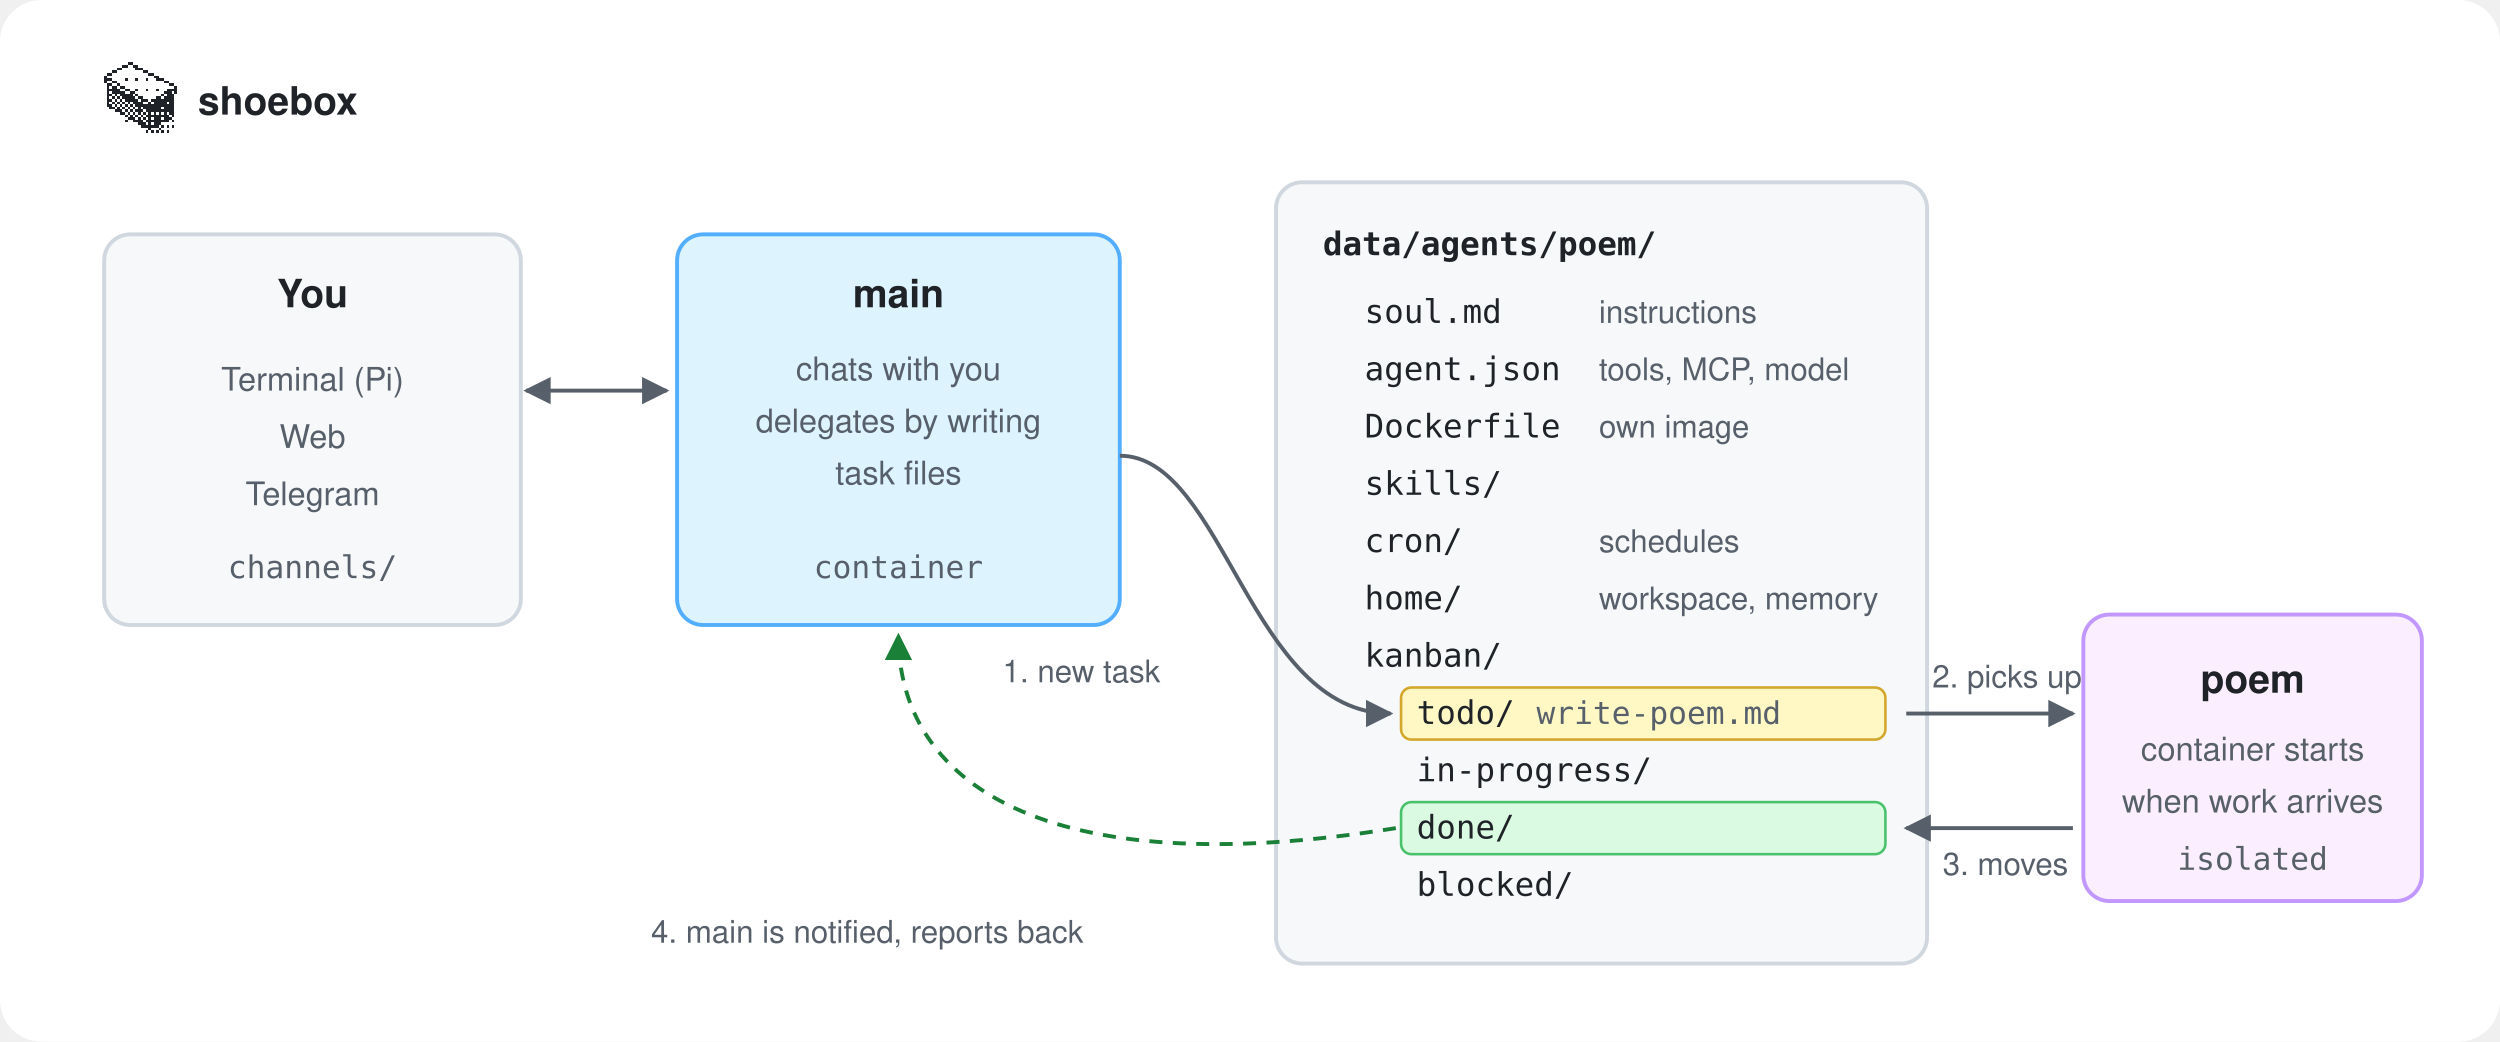
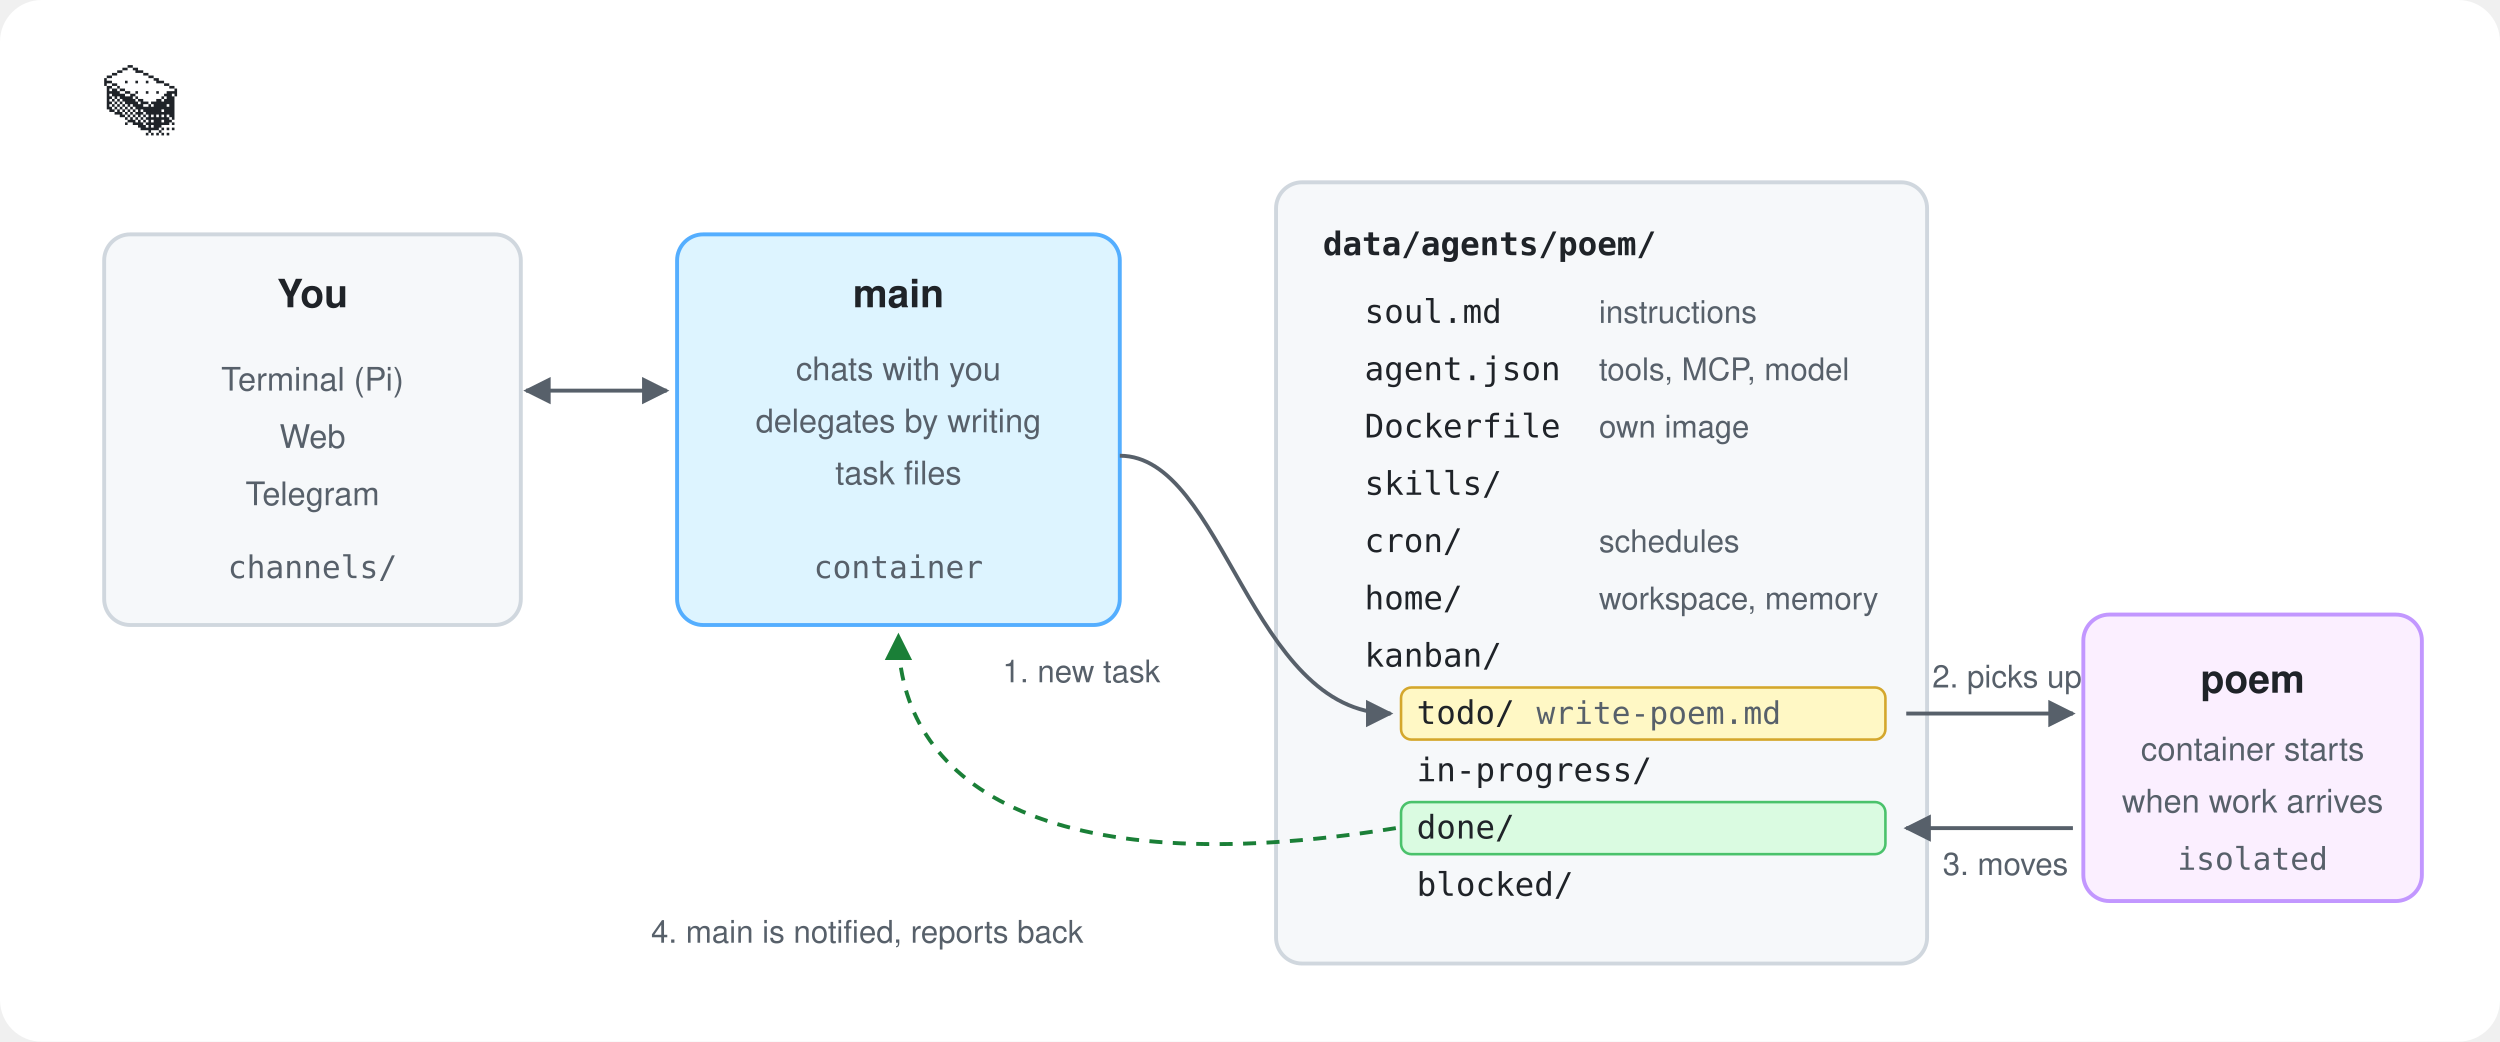
<svg xmlns="http://www.w3.org/2000/svg" viewBox="0 0 960 400" font-family="-apple-system, BlinkMacSystemFont, 'Segoe UI', Helvetica, Arial, sans-serif">
  <defs>
    <marker id="a" viewBox="0 0 10 10" refX="9" refY="5" markerWidth="7" markerHeight="7" orient="auto-start-reverse">
      <path d="M0 0L10 5L0 10z" fill="#57606a" />
    </marker>
    <marker id="g" viewBox="0 0 10 10" refX="9" refY="5" markerWidth="7" markerHeight="7" orient="auto-start-reverse">
      <path d="M0 0L10 5L0 10z" fill="#1a7f37" />
    </marker>
  </defs>
  <style>
    .t{font-size:15px;font-weight:600;fill:#1f2328}
    .s{font-size:12.5px;fill:#57606a}
    .m{font-family:ui-monospace,SFMono-Regular,Menlo,monospace;font-size:12.5px;fill:#1f2328}
    .k{font-family:ui-monospace,SFMono-Regular,Menlo,monospace;font-size:12px;fill:#57606a}
    .l{font-size:12px;fill:#57606a}
    .box{fill:#f6f8fa;stroke:#d0d7de;stroke-width:1.5}
  </style>
  <rect width="960" height="400" rx="16" fill="#ffffff" />
-   <path transform="translate(40 23)" fill="#1f2328" shape-rendering="crispEdges" d="M9 1h2v1h-2zM7 2h2v1h-2zM11 2h2v1h-2zM5 3h2v1h-2zM12 3h3v1h-3zM3 4h2v1h-2zM15 4h2v1h-2zM1 5h2v1h-2zM17 5h2v1h-2zM0 6h1v1h-1zM19 6h2v1h-2zM0 7h3v1h-3zM8 7h1v1h-1zM12 7h1v1h-1zM16 7h1v1h-1zM20 7h3v1h-3zM0 8h1v1h-1zM3 8h2v1h-2zM23 8h2v1h-2zM1 9h2v1h-2zM5 9h1v1h-1zM25 9h2v1h-2zM1 10h1v1h-1zM3 10h2v1h-2zM6 10h2v1h-2zM27 10h1v1h-1zM1 11h5v1h-5zM8 11h2v1h-2zM12 11h1v1h-1zM16 11h1v1h-1zM20 11h1v1h-1zM24 11h4v1h-4zM1 12h1v1h-1zM3 12h5v1h-5zM10 12h2v1h-2zM23 12h3v1h-3zM27 12h1v1h-1zM1 13h2v1h-2zM4 13h1v1h-1zM6 13h5v1h-5zM12 13h1v1h-1zM22 13h1v1h-1zM24 13h3v1h-3zM1 14h1v1h-1zM3 14h1v1h-1zM5 14h1v1h-1zM7 14h5v1h-5zM13 14h2v1h-2zM20 14h2v1h-2zM23 14h4v1h-4zM1 15h2v1h-2zM4 15h1v1h-1zM6 15h1v1h-1zM8 15h5v1h-5zM14 15h3v1h-3zM18 15h9v1h-9zM1 16h1v1h-1zM3 16h1v1h-1zM5 16h1v1h-1zM7 16h1v1h-1zM9 16h1v1h-1zM11 16h4v1h-4zM17 16h1v1h-1zM19 16h5v1h-5zM25 16h2v1h-2zM1 17h2v1h-2zM4 17h1v1h-1zM6 17h1v1h-1zM8 17h1v1h-1zM10 17h1v1h-1zM12 17h15v1h-15zM2 18h2v1h-2zM5 18h1v1h-1zM7 18h1v1h-1zM9 18h1v1h-1zM11 18h1v1h-1zM13 18h1v1h-1zM15 18h7v1h-7zM23 18h4v1h-4zM4 19h3v1h-3zM8 19h1v1h-1zM10 19h1v1h-1zM12 19h3v1h-3zM16 19h11v1h-11zM6 20h2v1h-2zM9 20h1v1h-1zM11 20h1v1h-1zM13 20h1v1h-1zM15 20h1v1h-1zM17 20h1v1h-1zM19 20h1v1h-1zM21 20h1v1h-1zM23 20h1v1h-1zM25 20h2v1h-2zM8 21h1v1h-1zM10 21h1v1h-1zM12 21h1v1h-1zM14 21h1v1h-1zM16 21h9v1h-9zM26 21h1v1h-1zM9 22h3v1h-3zM13 22h1v1h-1zM15 22h1v1h-1zM17 22h1v1h-1zM19 22h3v1h-3zM23 22h3v1h-3zM8 23h1v1h-1zM11 23h4v1h-4zM16 23h9v1h-9zM26 23h1v1h-1zM13 24h3v1h-3zM17 24h1v1h-1zM19 24h3v1h-3zM14 25h7v1h-7zM22 25h1v1h-1zM24 25h1v1h-1zM26 25h1v1h-1zM17 26h1v1h-1zM21 26h1v1h-1zM16 27h1v1h-1zM18 27h1v1h-1zM20 27h1v1h-1zM22 27h1v1h-1zM24 27h1v1h-1z" />
-   <text x="76" y="44" class="t" font-size="18">shoebox</text>
+   <path transform="translate(40 24)" fill="#1f2328" d="M9 1h2v1h-2zM7 2h2v1h-2zM11 2h2v1h-2zM5 3h2v1h-2zM12 3h3v1h-3zM3 4h2v1h-2zM15 4h2v1h-2zM1 5h2v1h-2zM17 5h2v1h-2zM0 6h1v1h-1zM19 6h2v1h-2zM0 7h3v1h-3zM8 7h1v1h-1zM12 7h1v1h-1zM16 7h1v1h-1zM20 7h3v1h-3zM0 8h1v1h-1zM3 8h2v1h-2zM23 8h2v1h-2zM1 9h2v1h-2zM5 9h1v1h-1zM25 9h2v1h-2zM1 10h1v1h-1zM3 10h2v1h-2zM6 10h2v1h-2zM27 10h1v1h-1zM1 11h5v1h-5zM8 11h2v1h-2zM12 11h1v1h-1zM16 11h1v1h-1zM20 11h1v1h-1zM24 11h4v1h-4zM1 12h1v1h-1zM3 12h5v1h-5zM10 12h2v1h-2zM23 12h3v1h-3zM27 12h1v1h-1zM1 13h2v1h-2zM4 13h1v1h-1zM6 13h5v1h-5zM12 13h1v1h-1zM22 13h1v1h-1zM24 13h3v1h-3zM1 14h1v1h-1zM3 14h1v1h-1zM5 14h1v1h-1zM7 14h5v1h-5zM13 14h2v1h-2zM20 14h2v1h-2zM23 14h4v1h-4zM1 15h2v1h-2zM4 15h1v1h-1zM6 15h1v1h-1zM8 15h5v1h-5zM14 15h3v1h-3zM18 15h9v1h-9zM1 16h1v1h-1zM3 16h1v1h-1zM5 16h1v1h-1zM7 16h1v1h-1zM9 16h1v1h-1zM11 16h4v1h-4zM17 16h1v1h-1zM19 16h5v1h-5zM25 16h2v1h-2zM1 17h2v1h-2zM4 17h1v1h-1zM6 17h1v1h-1zM8 17h1v1h-1zM10 17h1v1h-1zM12 17h15v1h-15zM2 18h2v1h-2zM5 18h1v1h-1zM7 18h1v1h-1zM9 18h1v1h-1zM11 18h1v1h-1zM13 18h1v1h-1zM15 18h7v1h-7zM23 18h4v1h-4zM4 19h3v1h-3zM8 19h1v1h-1zM10 19h1v1h-1zM12 19h3v1h-3zM16 19h11v1h-11zM6 20h2v1h-2zM9 20h1v1h-1zM11 20h1v1h-1zM13 20h1v1h-1zM15 20h1v1h-1zM17 20h1v1h-1zM19 20h1v1h-1zM21 20h1v1h-1zM23 20h1v1h-1zM25 20h2v1h-2zM8 21h1v1h-1zM10 21h1v1h-1zM12 21h1v1h-1zM14 21h1v1h-1zM16 21h9v1h-9zM26 21h1v1h-1zM9 22h3v1h-3zM13 22h1v1h-1zM15 22h1v1h-1zM17 22h1v1h-1zM19 22h3v1h-3zM23 22h3v1h-3zM8 23h1v1h-1zM11 23h4v1h-4zM16 23h9v1h-9zM26 23h1v1h-1zM13 24h3v1h-3zM17 24h1v1h-1zM19 24h3v1h-3zM14 25h7v1h-7zM22 25h1v1h-1zM24 25h1v1h-1zM26 25h1v1h-1zM17 26h1v1h-1zM21 26h1v1h-1zM16 27h1v1h-1zM18 27h1v1h-1zM20 27h1v1h-1zM22 27h1v1h-1zM24 27h1v1h-1z" />
  <rect x="40" y="90" width="160" height="150" rx="10" class="box" />
  <text x="120" y="118" class="t" text-anchor="middle">You</text>
  <text x="120" y="150" class="s" text-anchor="middle">Terminal (Pi)</text>
  <text x="120" y="172" class="s" text-anchor="middle">Web</text>
  <text x="120" y="194" class="s" text-anchor="middle">Telegram</text>
  <text x="120" y="222" class="k" text-anchor="middle">channels/</text>
  <rect x="260" y="90" width="170" height="150" rx="10" fill="#ddf4ff" stroke="#54aeff" stroke-width="1.5" />
  <text x="345" y="118" class="t" text-anchor="middle">main</text>
  <text x="345" y="146" class="s" text-anchor="middle">chats with you</text>
  <text x="345" y="166" class="s" text-anchor="middle">delegates by writing</text>
  <text x="345" y="186" class="s" text-anchor="middle">task files</text>
  <text x="345" y="222" class="k" text-anchor="middle">container</text>
  <line x1="202" y1="150" x2="256" y2="150" stroke="#57606a" stroke-width="1.5" marker-end="url(#a)" marker-start="url(#a)" />
  <rect x="490" y="70" width="250" height="300" rx="10" class="box" />
  <text x="508" y="98" class="m" font-weight="600">data/agents/poem/</text>
  <text x="524" y="124" class="m">soul.md</text>
  <text x="524" y="146" class="m">agent.json</text>
  <text x="524" y="168" class="m">Dockerfile</text>
  <text x="524" y="190" class="m">skills/</text>
  <text x="524" y="212" class="m">cron/</text>
  <text x="524" y="234" class="m">home/</text>
  <text x="524" y="256" class="m">kanban/</text>
  <text x="544" y="278" class="m">todo/</text>
  <text x="544" y="300" class="m">in-progress/</text>
  <text x="544" y="322" class="m">done/</text>
  <text x="544" y="344" class="m">blocked/</text>
  <text x="614" y="124" class="l">instructions</text>
  <text x="614" y="146" class="l">tools, MCP, model</text>
  <text x="614" y="168" class="l">own image</text>
  <text x="614" y="212" class="l">schedules</text>
  <text x="614" y="234" class="l">workspace, memory</text>
  <rect x="538" y="264" width="186" height="20" rx="4" fill="#fff8c5" stroke="#d4a72c" />
  <text x="544" y="278" class="m">todo/</text>
  <text x="590" y="278" class="k">write-poem.md</text>
  <rect x="538" y="308" width="186" height="20" rx="4" fill="#dafbe1" stroke="#4ac26b" />
  <text x="544" y="322" class="m">done/</text>
  <path d="M430 175 C 470 175, 480 274, 534 274" fill="none" stroke="#57606a" stroke-width="1.5" marker-end="url(#a)" />
  <text x="385" y="262" class="l">1. new task</text>
  <rect x="800" y="236" width="130" height="110" rx="10" fill="#fbefff" stroke="#c297ff" stroke-width="1.5" />
  <text x="865" y="266" class="t" text-anchor="middle">poem</text>
  <text x="865" y="292" class="s" text-anchor="middle">container starts</text>
  <text x="865" y="312" class="s" text-anchor="middle">when work arrives</text>
  <text x="865" y="334" class="k" text-anchor="middle">isolated</text>
  <path d="M732 274 L 796 274" fill="none" stroke="#57606a" stroke-width="1.5" marker-end="url(#a)" />
  <text x="742" y="264" class="l">2. picks up</text>
  <path d="M796 318 L 732 318" fill="none" stroke="#57606a" stroke-width="1.5" marker-end="url(#a)" />
  <text x="746" y="336" class="l">3. moves</text>
  <path d="M536 318 C 400 340, 345 300, 345 244" fill="none" stroke="#1a7f37" stroke-width="1.5" stroke-dasharray="5 4" marker-end="url(#g)" />
  <text x="250" y="362" class="l" fill="#1a7f37">4. main is notified, reports back</text>
</svg>
